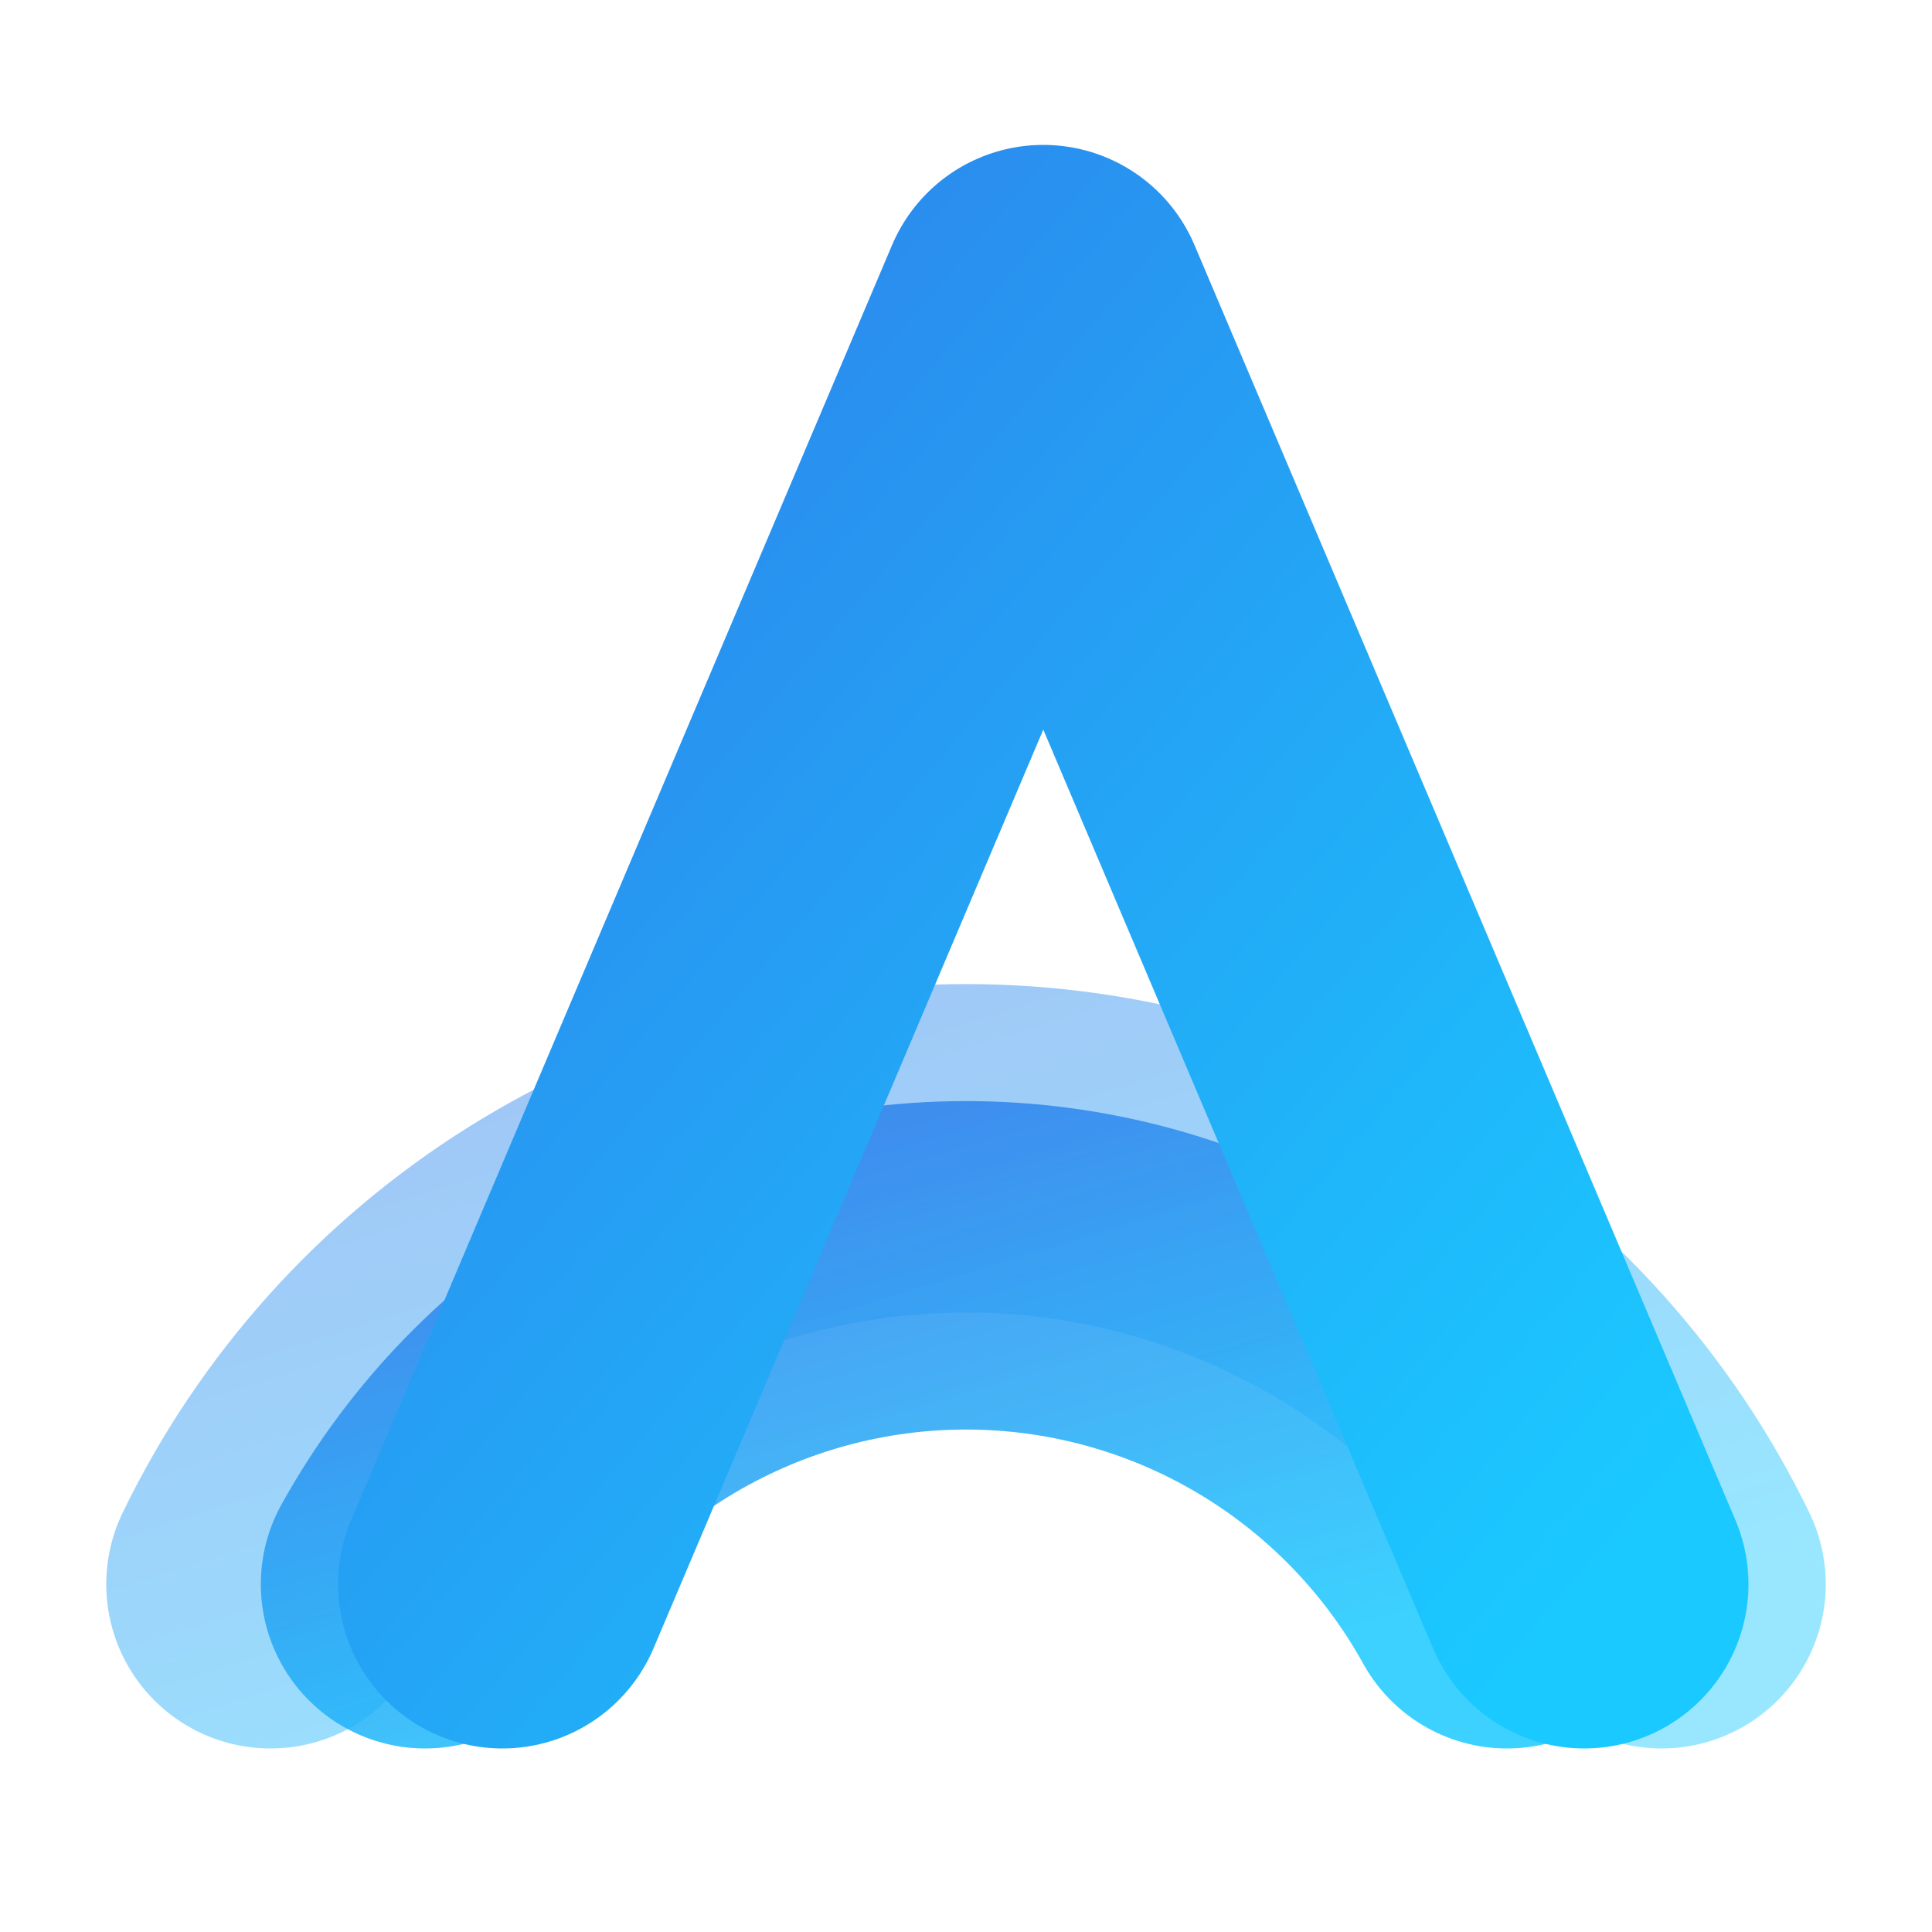
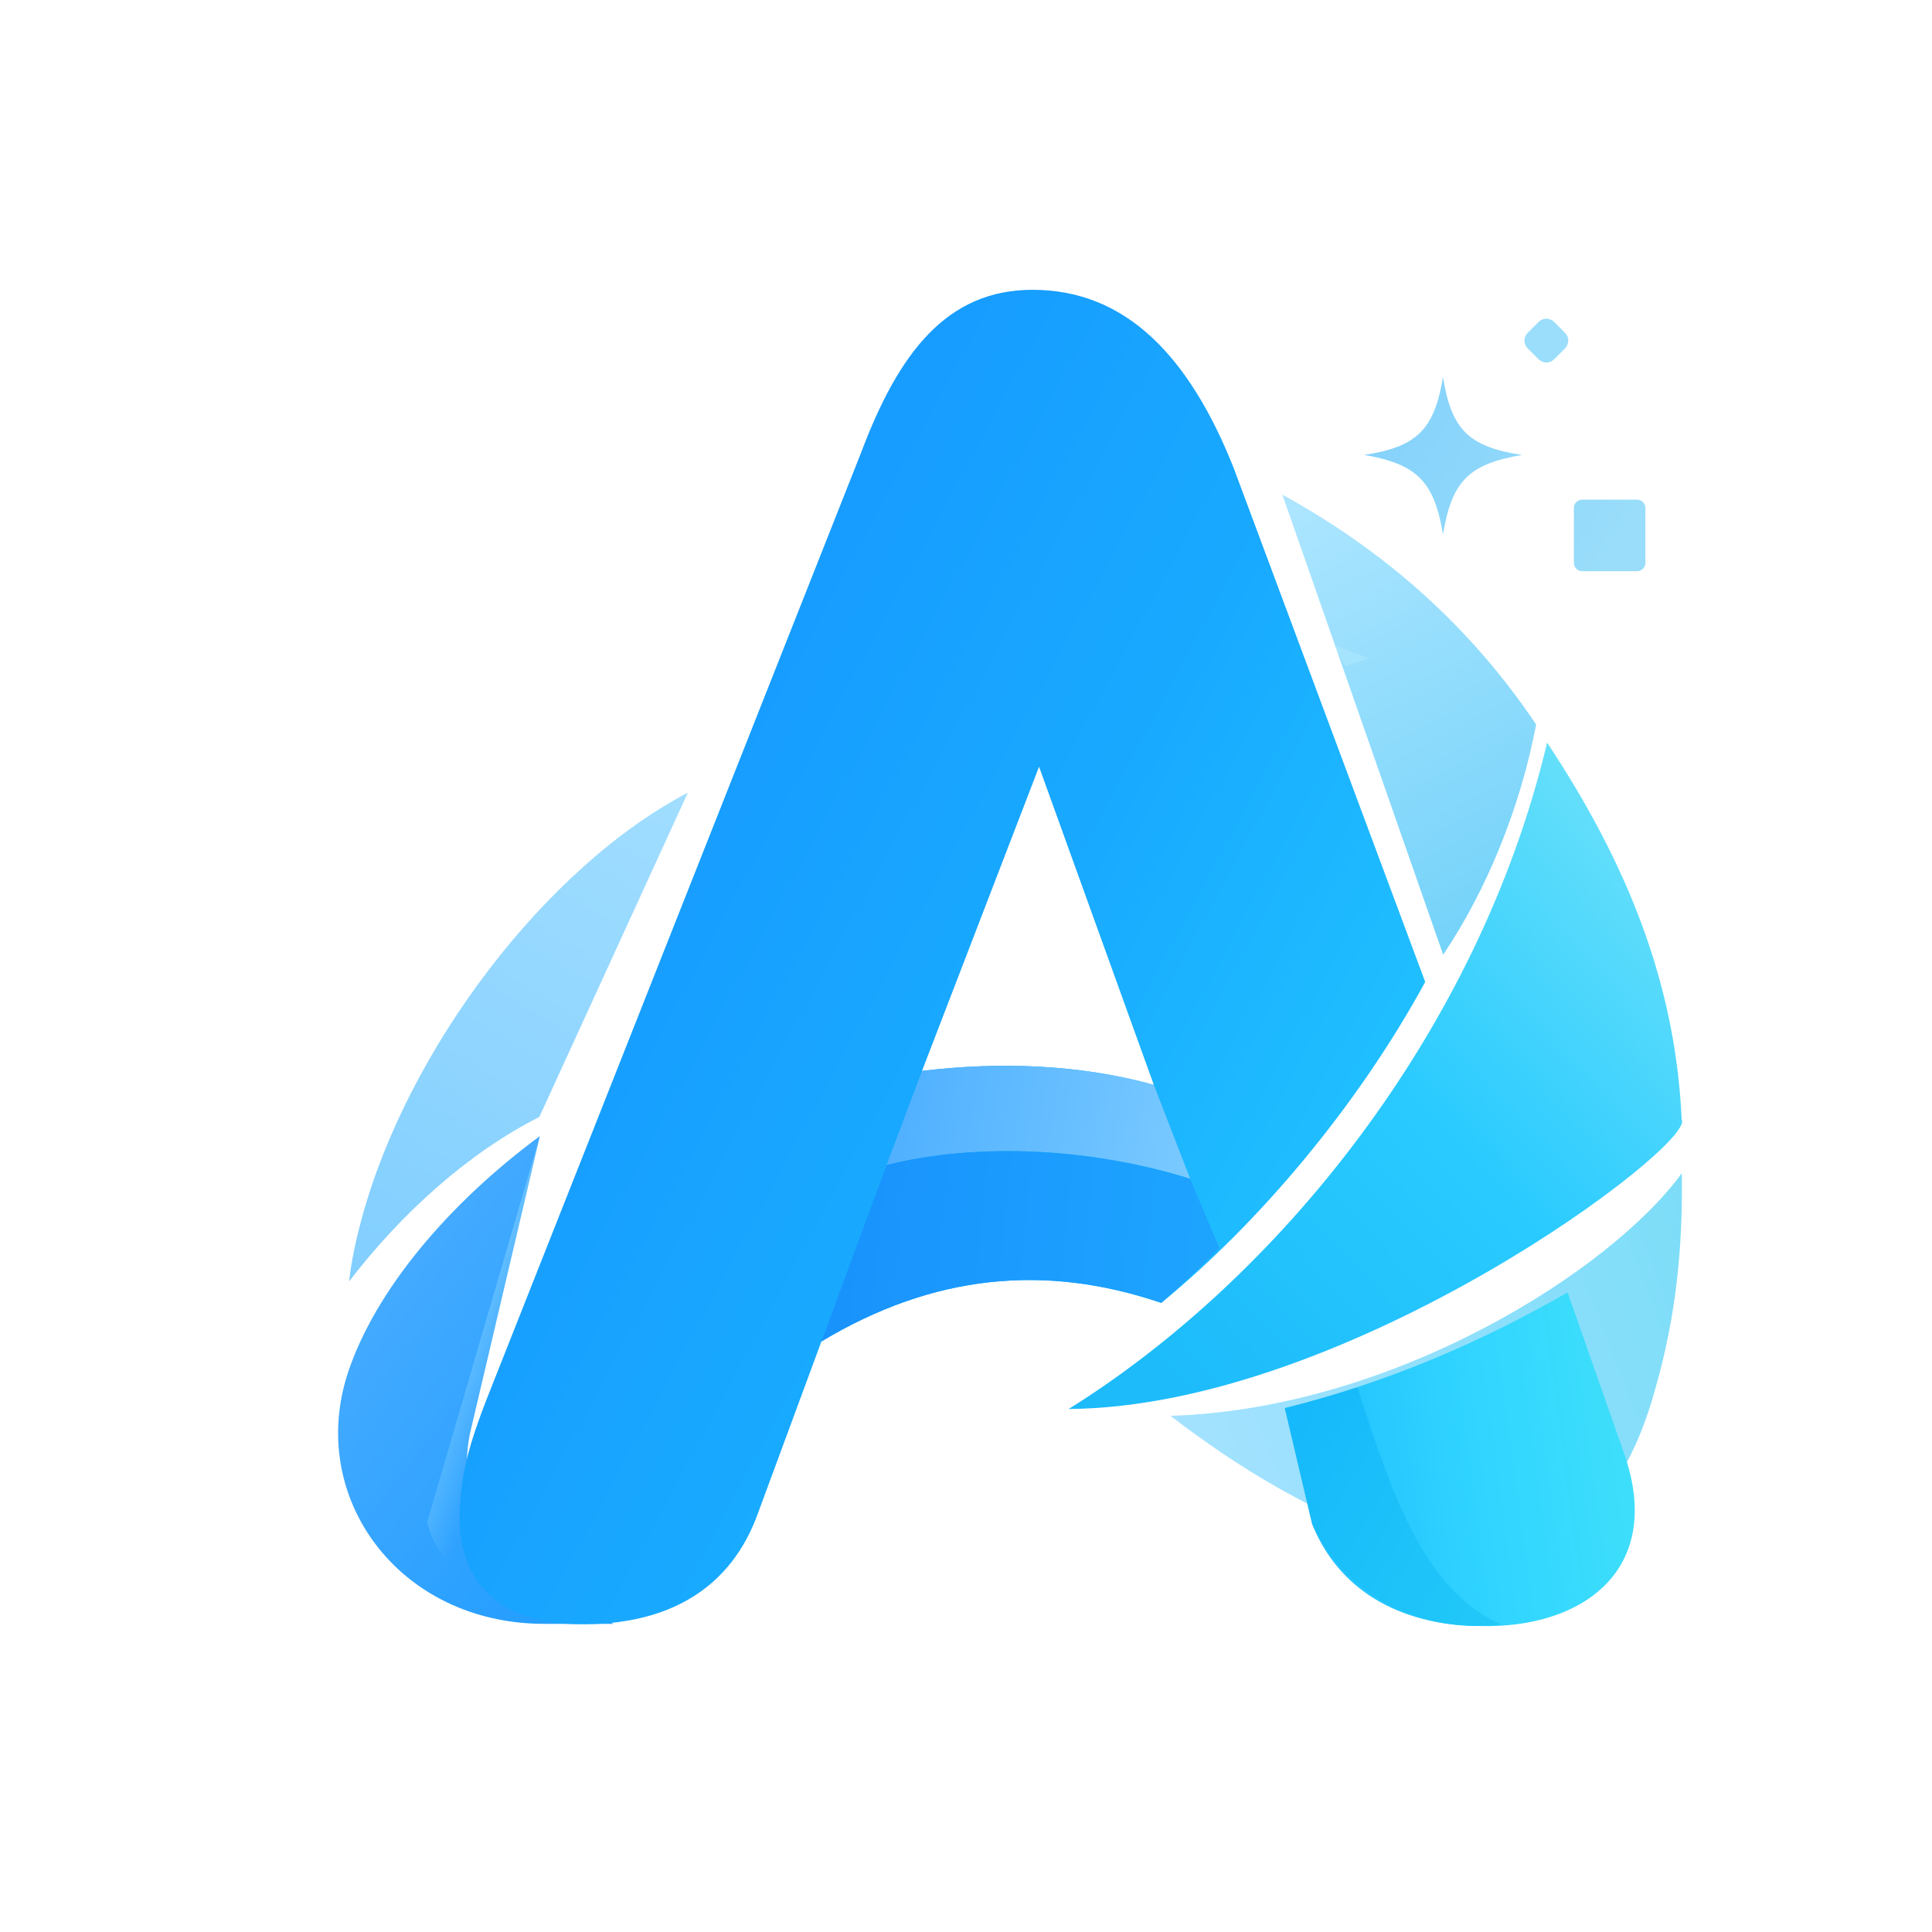
- <svg xmlns="http://www.w3.org/2000/svg" width="120" height="120" viewBox="10 10 100 100" fill="none">
-   <path opacity="0.45" d="M24 92C27.275 85.237 32.389 79.534 38.757 75.543C45.123 71.552 52.486 69.436 60 69.436C67.514 69.436 74.877 71.552 81.243 75.543C87.611 79.534 92.725 85.237 96 92" stroke="url(#studio-mark-back)" stroke-width="17" stroke-linecap="round" />
-   <path opacity="0.85" d="M32 92C34.767 86.998 38.824 82.829 43.748 79.926C48.672 77.023 54.284 75.492 60 75.492C65.716 75.492 71.328 77.023 76.252 79.926C81.176 82.829 85.233 86.998 88 92" stroke="url(#studio-mark-middle)" stroke-width="17" stroke-linecap="round" />
-   <path d="M36 92L64 26L92 92" stroke="url(#studio-mark-front)" stroke-width="17" stroke-linecap="round" stroke-linejoin="round" />
+ <svg xmlns="http://www.w3.org/2000/svg" width="120" height="120" viewBox="0 0 120 120" fill="none">
+   <path d="M42.723 49.235C33.892 53.852 25.308 65.173 22.468 75.688C22.096 77.041 21.817 78.374 21.683 79.593C24.926 75.358 29.099 71.598 33.499 69.377L42.723 49.235Z" fill="url(#paint0_linear_170_33)" />
+   <path d="M33.531 70.565C27.87 74.748 23.315 80.14 21.621 85.232C19.039 93.01 24.782 100.86 33.809 100.86H38.117C32.735 98.536 27.963 95.128 29.192 89.023L33.531 70.565Z" fill="url(#paint1_linear_170_33)" />
+   <path d="M33.531 70.565L26.538 94.529C27.126 97.225 30.05 99.652 33.82 100.86H38.117C32.735 98.536 27.963 95.128 29.192 89.023L33.531 70.565Z" fill="url(#paint2_linear_170_33)" />
+   <path d="M79.65 30.726C85.827 34.114 91.208 38.741 95.412 45C94.431 50.175 92.334 55.298 89.638 59.296L79.65 30.726Z" fill="url(#paint3_linear_170_33)" />
+   <path opacity="0.24" d="M82.811 40.053L85.011 40.879L83.575 41.375L82.811 40.053Z" fill="#CDF3FF" />
+   <path d="M104.461 72.868C100.05 78.942 86.529 87.515 72.698 87.939C76.634 90.955 81.767 94.301 88.244 96.212C95.774 98.567 100.68 94.095 102.808 86.276C104.161 81.586 104.523 77.227 104.461 72.868Z" fill="url(#paint4_linear_170_33)" />
+   <path d="M79.805 87.463C86.478 85.78 92.19 83.249 97.365 80.274L100.876 90.273C103.417 97.534 98.253 101.16 91.942 100.995C86.725 100.964 83.079 98.588 81.509 94.683L79.805 87.463Z" fill="url(#paint5_linear_170_33)" />
+   <path d="M79.805 87.463C81.354 87.081 82.852 86.647 84.319 86.172C86.602 93.361 88.605 98.815 93.243 100.902C87.738 101.521 83.451 98.753 81.509 94.683L79.805 87.463Z" fill="url(#paint6_linear_170_33)" />
+   <path fill-rule="evenodd" clip-rule="evenodd" d="M64.136 18C69.992 18 73.897 22.225 76.613 29.032L88.523 60.99C84.267 68.799 78.09 76.05 72.13 80.925C64.859 78.456 57.917 79.18 51.018 83.321L47.062 94.033C45.409 98.578 41.629 100.984 35.855 100.881C31.082 100.84 28.242 98.278 28.573 93.527C28.696 91.265 29.213 89.55 30.174 87.04L53.497 28.081C55.821 21.915 58.806 18 64.136 18ZM64.538 47.624L57.267 66.516C62.153 65.927 67.141 66.123 71.666 67.384L64.538 47.624Z" fill="url(#paint7_linear_170_33)" />
+   <path d="M57.267 66.516C62.152 65.927 67.141 66.123 71.666 67.384L73.928 73.22C67.834 71.309 60.779 70.937 55.067 72.362L57.267 66.516Z" fill="url(#paint8_linear_170_33)" />
+   <path d="M55.067 72.362C60.779 70.937 67.834 71.309 73.928 73.219L75.746 77.537C74.537 78.735 73.329 79.882 72.13 80.925C64.859 78.456 57.918 79.179 51.018 83.321L55.067 72.362Z" fill="url(#paint9_linear_170_33)" />
+   <path d="M96.094 46.126C101.093 53.666 104.078 61.135 104.45 69.542C105.38 71.04 83.833 87.381 66.377 87.515C79.309 79.458 91.818 64.13 96.094 46.126Z" fill="url(#paint10_linear_170_33)" />
+   <path d="M89.628 23.423C90.155 26.687 91.219 27.751 94.534 28.257C91.198 28.825 90.175 29.91 89.628 33.194C89.081 29.91 88.017 28.825 84.732 28.257C88.017 27.751 89.081 26.687 89.628 23.423Z" fill="url(#paint11_linear_170_33)" />
+   <path d="M97.209 20.674L96.53 19.994C96.263 19.728 95.832 19.728 95.566 19.994L94.886 20.674C94.62 20.94 94.62 21.371 94.886 21.638L95.566 22.317C95.832 22.583 96.263 22.583 96.53 22.317L97.209 21.638C97.475 21.371 97.475 20.94 97.209 20.674Z" fill="#9BDEFB" />
+   <path d="M101.682 31.035H98.273C97.988 31.035 97.757 31.267 97.757 31.552V34.96C97.757 35.246 97.988 35.477 98.273 35.477H101.682C101.967 35.477 102.198 35.246 102.198 34.96V31.552C102.198 31.267 101.967 31.035 101.682 31.035Z" fill="url(#paint12_linear_170_33)" />
  <defs>
-     <linearGradient id="studio-mark-back" x1="24" y1="69.436" x2="36.878" y2="110.528" gradientUnits="userSpaceOnUse">
-       <stop stop-color="#2D83EC" />
-       <stop offset="1" stop-color="#1AC9FF" />
+     <linearGradient id="paint0_linear_170_33" x1="41.443" y1="49.504" x2="21.817" y2="82.557" gradientUnits="userSpaceOnUse">
+       <stop stop-color="#A0DDFF" />
+       <stop offset="1" stop-color="#7FCDFF" />
    </linearGradient>
-     <linearGradient id="studio-mark-middle" x1="32" y1="75.492" x2="40.955" y2="105.868" gradientUnits="userSpaceOnUse">
-       <stop stop-color="#2D83EC" />
-       <stop offset="1" stop-color="#1AC9FF" />
+     <linearGradient id="paint1_linear_170_33" x1="20.784" y1="84.623" x2="35.245" y2="95.985" gradientUnits="userSpaceOnUse">
+       <stop stop-color="#43AAFF" />
+       <stop offset="1" stop-color="#279FFF" />
    </linearGradient>
-     <linearGradient id="studio-mark-front" x1="36" y1="26" x2="101.119" y2="81.252" gradientUnits="userSpaceOnUse">
-       <stop stop-color="#2D83EC" />
-       <stop offset="1" stop-color="#1AC9FF" />
+     <linearGradient id="paint2_linear_170_33" x1="27.188" y1="85.656" x2="31.32" y2="87.102" gradientUnits="userSpaceOnUse">
+       <stop stop-color="#94DCFF" stop-opacity="0.65" />
+       <stop offset="1" stop-color="#7DCEFF" stop-opacity="0" />
+     </linearGradient>
+     <linearGradient id="paint3_linear_170_33" x1="80.693" y1="31.944" x2="95.154" y2="58.8" gradientUnits="userSpaceOnUse">
+       <stop stop-color="#ABE5FF" />
+       <stop offset="1" stop-color="#70D1F9" />
+     </linearGradient>
+     <linearGradient id="paint4_linear_170_33" x1="73.463" y1="89.787" x2="105.483" y2="77.392" gradientUnits="userSpaceOnUse">
+       <stop stop-color="#A4E2FF" />
+       <stop offset="1" stop-color="#7DDDF8" />
+     </linearGradient>
+     <linearGradient id="paint5_linear_170_33" x1="79.66" y1="91.853" x2="102.384" y2="88.755" gradientUnits="userSpaceOnUse">
+       <stop stop-color="#1FBDFF" />
+       <stop offset="0.52" stop-color="#30D4FF" />
+       <stop offset="1" stop-color="#40E0FA" />
+     </linearGradient>
+     <linearGradient id="paint6_linear_170_33" x1="78.627" y1="88.755" x2="94.121" y2="98.051" gradientUnits="userSpaceOnUse">
+       <stop stop-color="#15B8FB" />
+       <stop offset="1" stop-color="#21C8F8" />
+     </linearGradient>
+     <linearGradient id="paint7_linear_170_33" x1="44.541" y1="29.878" x2="98.253" y2="58.8" gradientUnits="userSpaceOnUse">
+       <stop stop-color="#1798FF" />
+       <stop offset="0.52" stop-color="#18AAFF" />
+       <stop offset="1" stop-color="#22C6FF" />
+     </linearGradient>
+     <linearGradient id="paint8_linear_170_33" x1="54.87" y1="68.096" x2="74.496" y2="71.195" gradientUnits="userSpaceOnUse">
+       <stop stop-color="#4EAFFF" />
+       <stop offset="1" stop-color="#7ACAFF" />
+     </linearGradient>
+     <linearGradient id="paint9_linear_170_33" x1="52.805" y1="75.327" x2="74.496" y2="77.392" gradientUnits="userSpaceOnUse">
+       <stop stop-color="#1993FC" />
+       <stop offset="1" stop-color="#1DA4FF" />
+     </linearGradient>
+     <linearGradient id="paint10_linear_170_33" x1="72.43" y1="85.656" x2="105.483" y2="54.668" gradientUnits="userSpaceOnUse">
+       <stop stop-color="#1DBBFA" />
+       <stop offset="0.5" stop-color="#28CAFF" />
+       <stop offset="1" stop-color="#68E0FA" />
+     </linearGradient>
+     <linearGradient id="paint11_linear_170_33" x1="85.858" y1="25.747" x2="100.319" y2="34.01" gradientUnits="userSpaceOnUse">
+       <stop stop-color="#85D2FB" />
+       <stop offset="1" stop-color="#99DDFA" />
+     </linearGradient>
+     <linearGradient id="paint12_linear_170_33" x1="85.858" y1="25.747" x2="100.319" y2="34.01" gradientUnits="userSpaceOnUse">
+       <stop stop-color="#85D2FB" />
+       <stop offset="1" stop-color="#99DDFA" />
    </linearGradient>
  </defs>
</svg>
